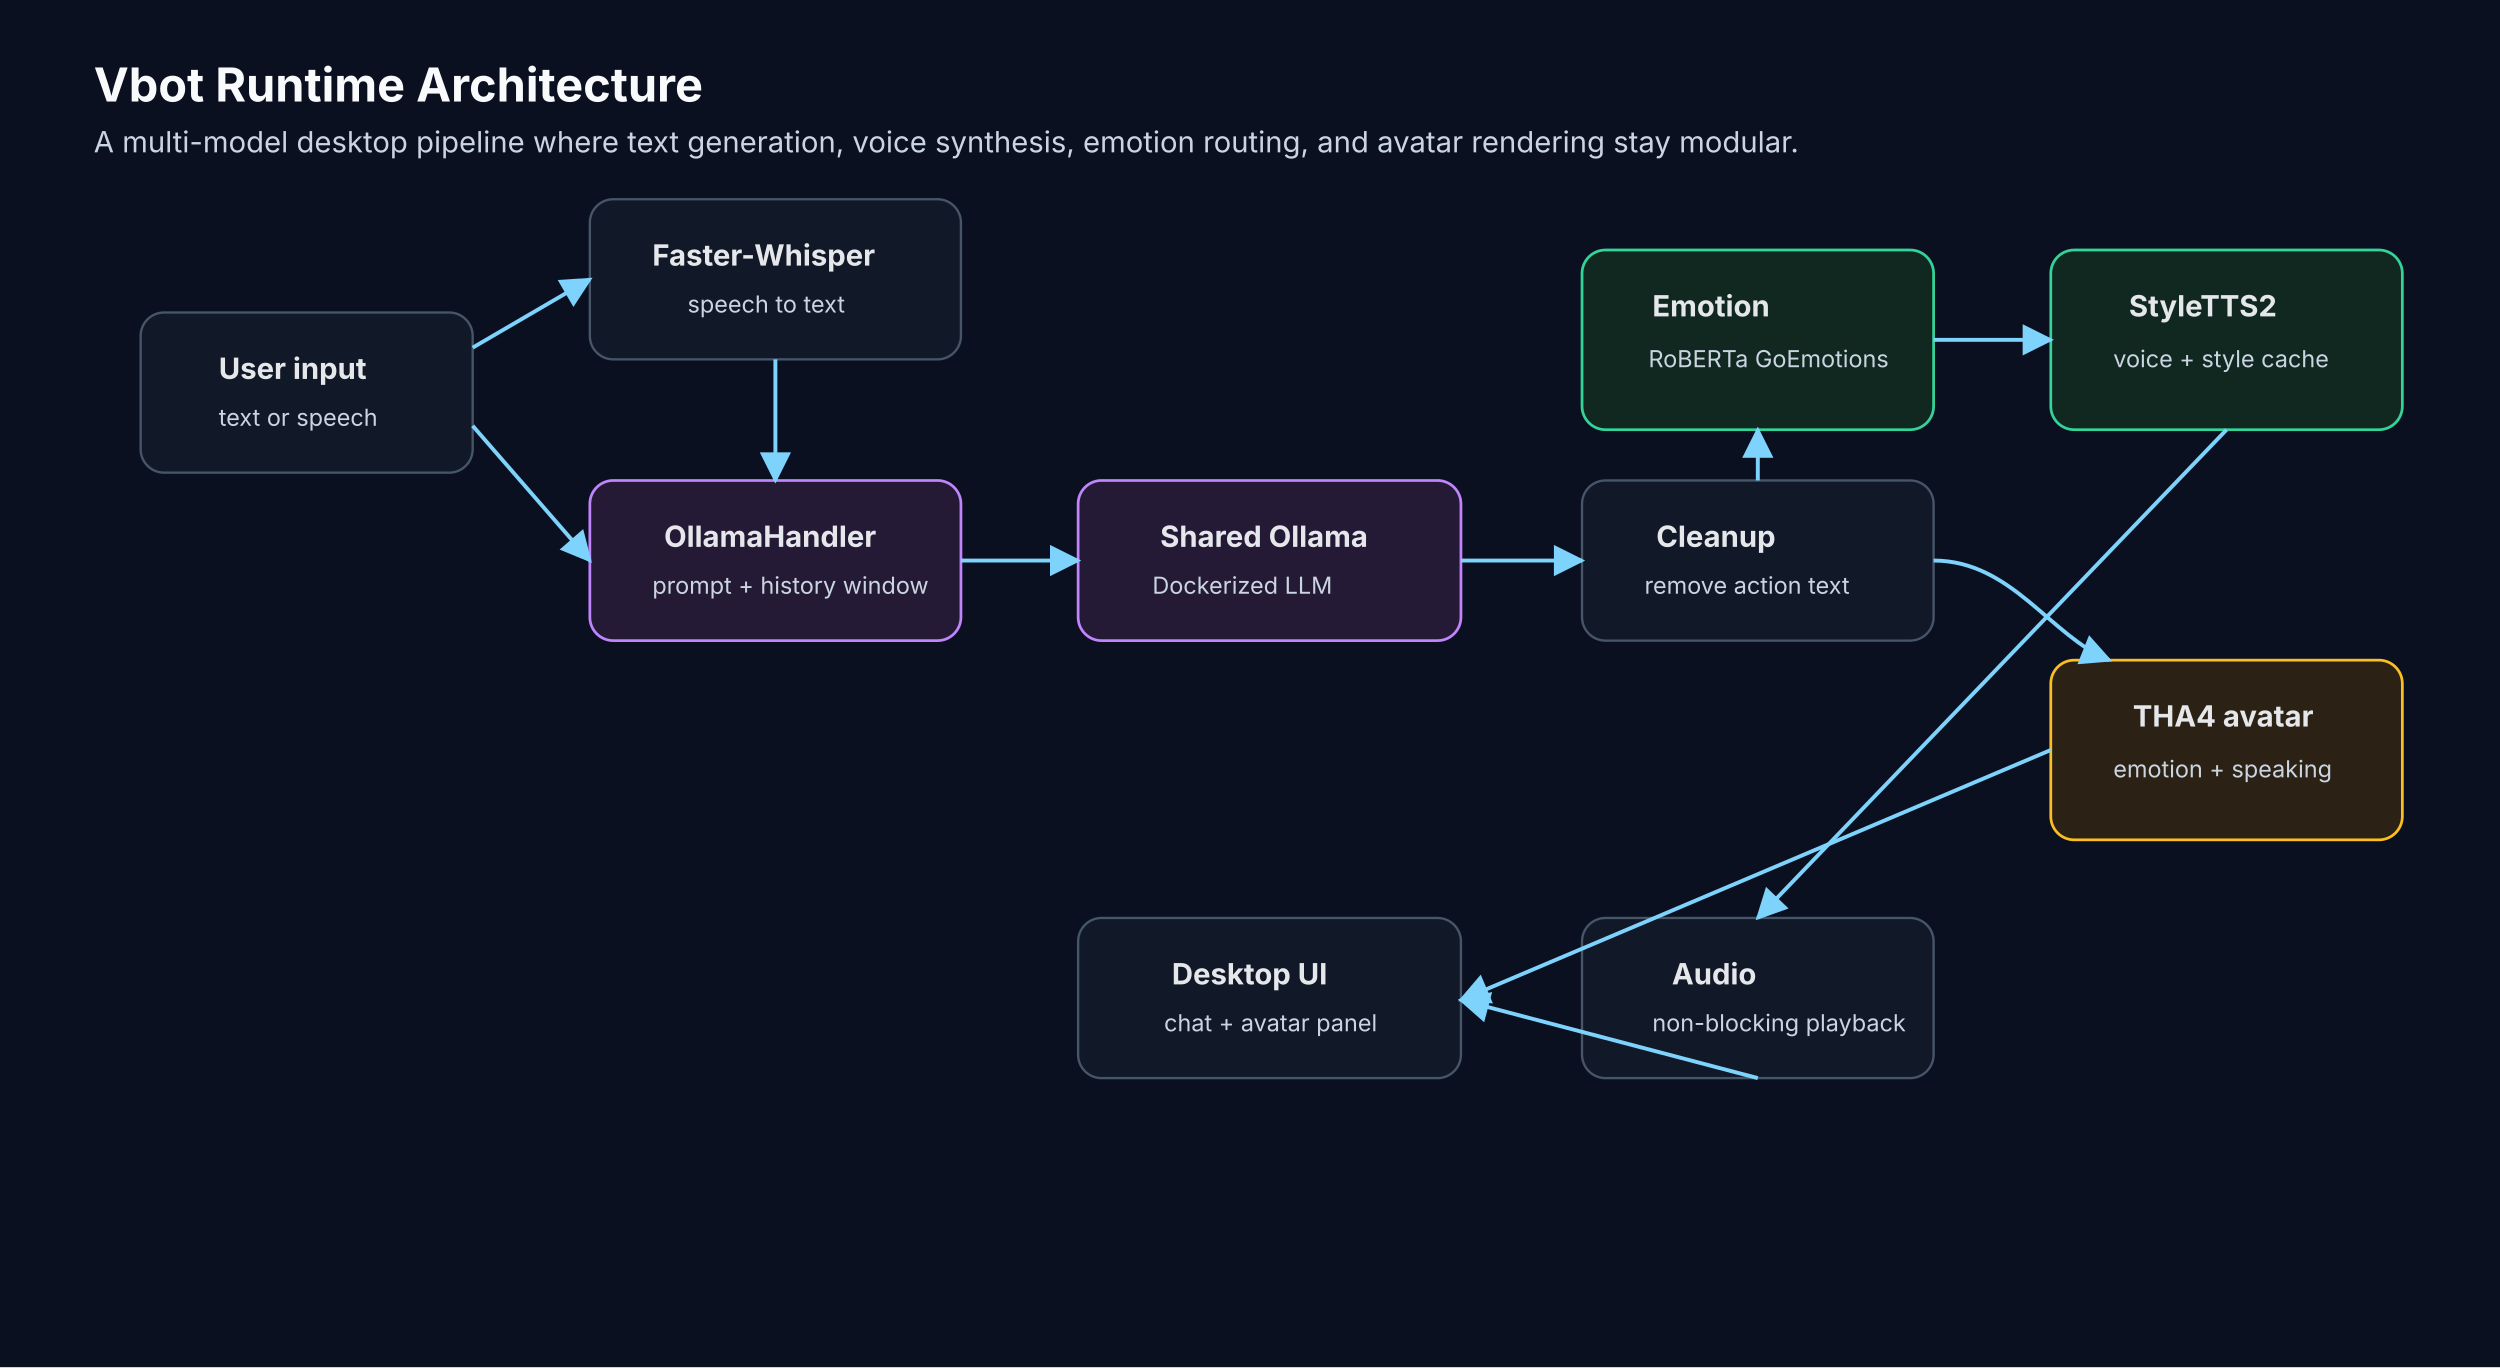
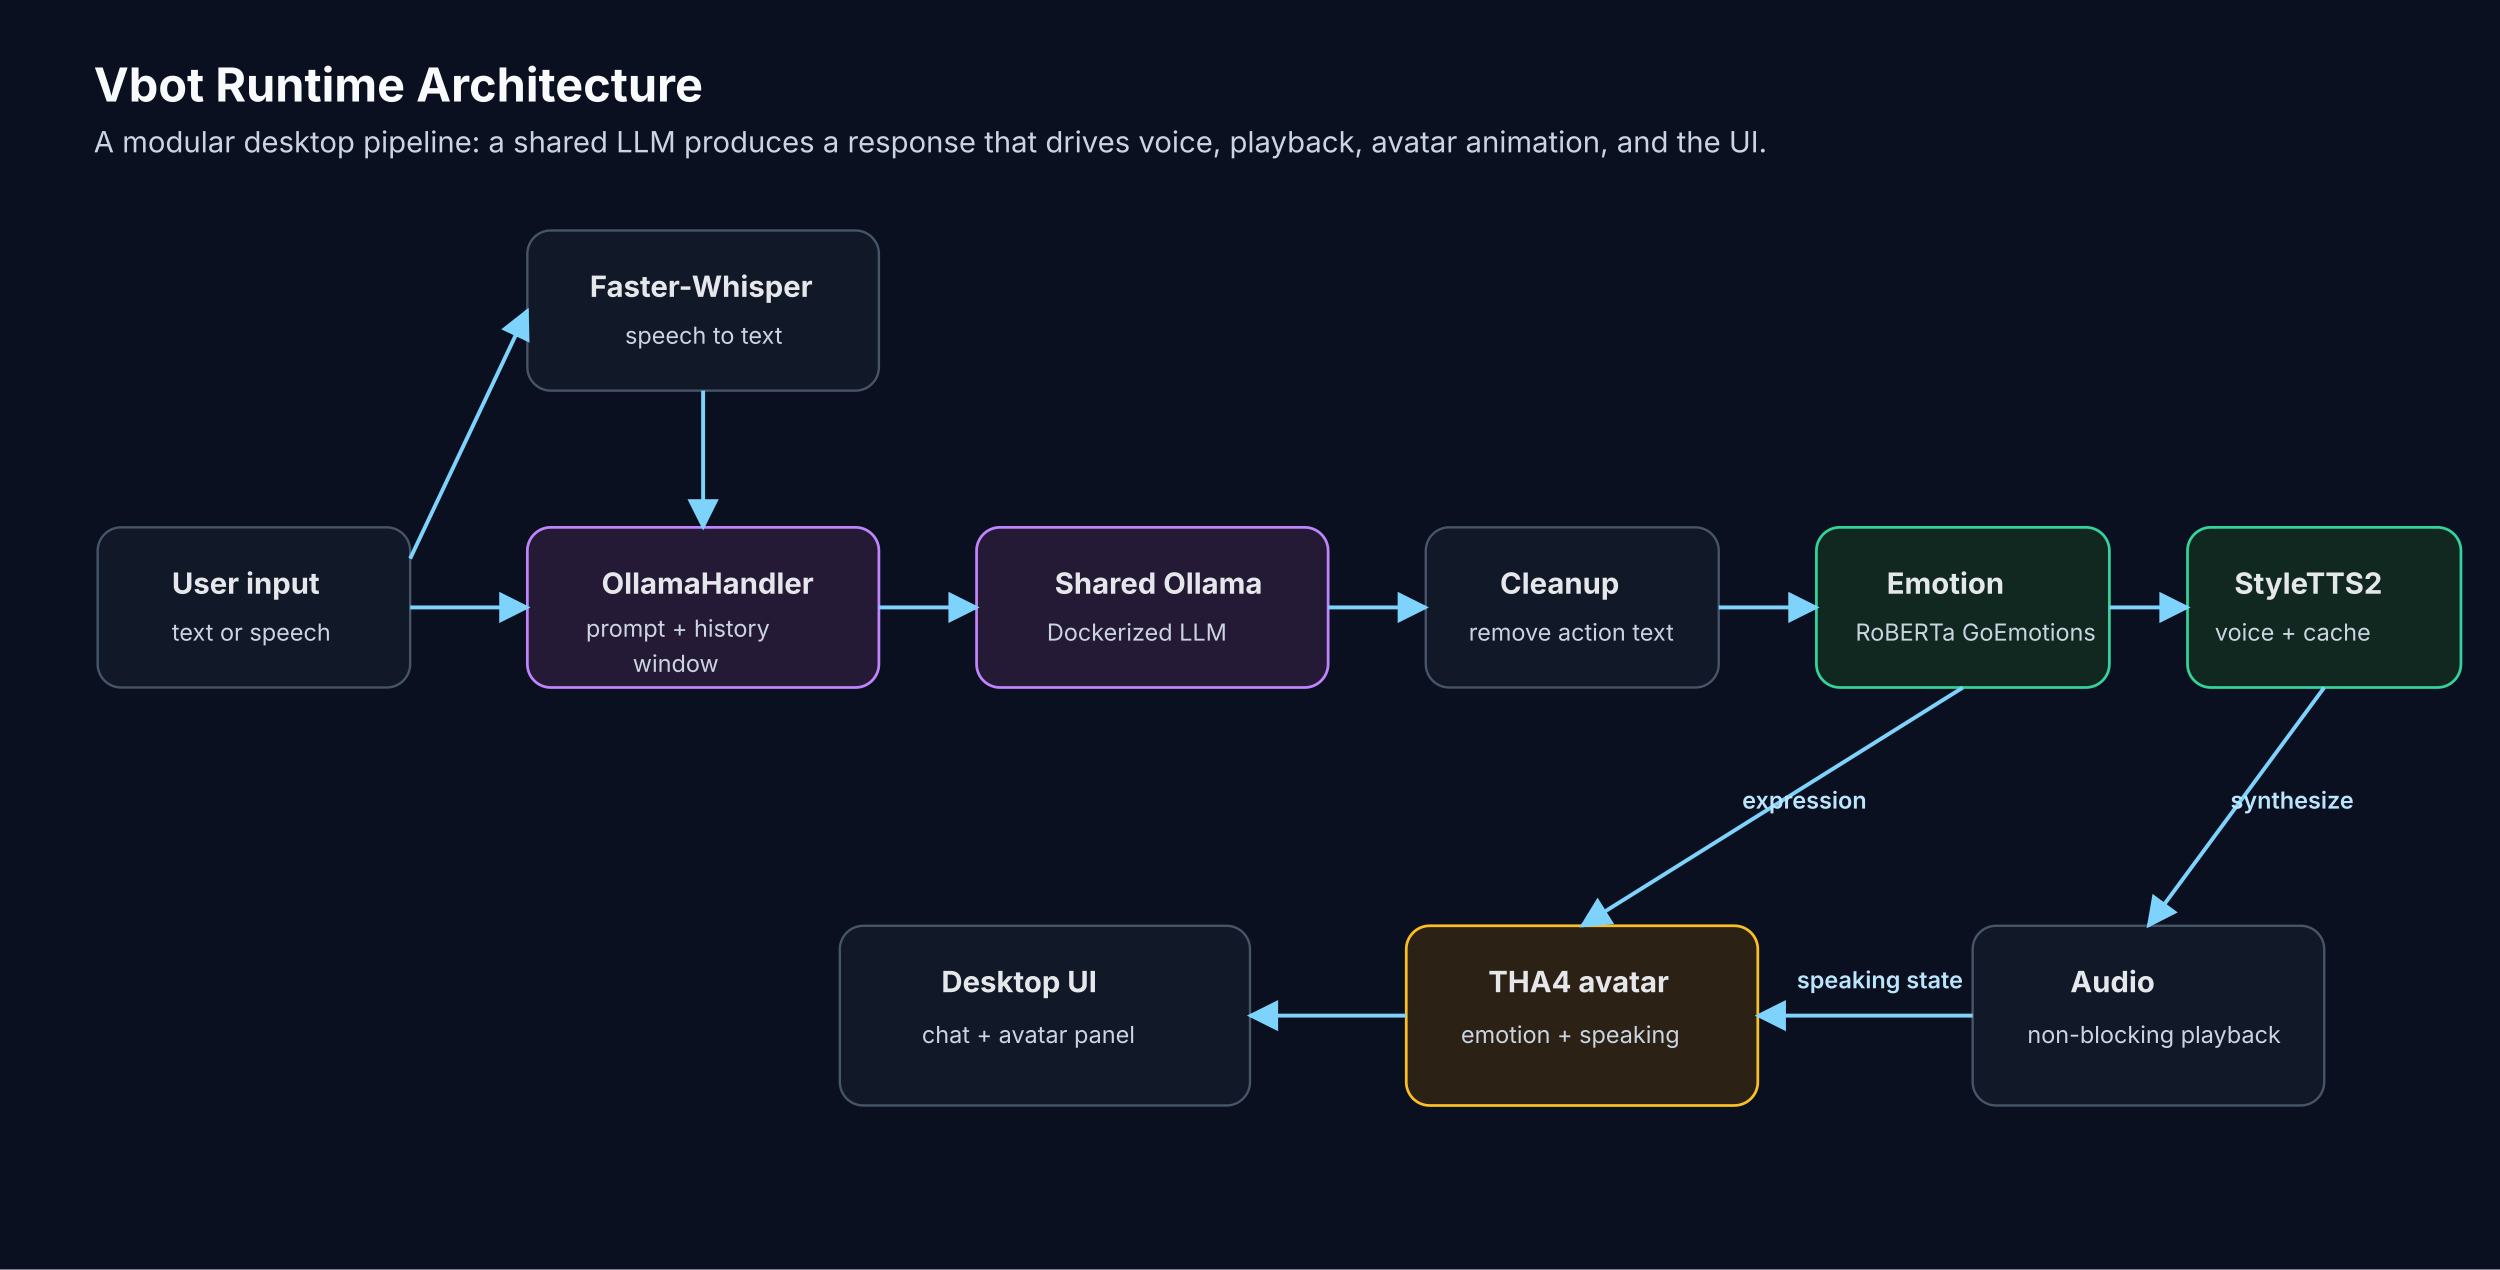
- <svg xmlns="http://www.w3.org/2000/svg" width="1280" height="700" viewBox="0 0 1280 700" role="img" aria-labelledby="title desc">
+ <svg xmlns="http://www.w3.org/2000/svg" width="1280" height="650" viewBox="0 0 1280 650" role="img" aria-labelledby="title desc">
  <defs>
    <marker id="arrow" viewBox="0 0 10 10" refX="9" refY="5" markerWidth="8" markerHeight="8" orient="auto">
      <path d="M 0 0 L 10 5 L 0 10 z" fill="#7dd3fc" />
    </marker>
    <style>
      .bg { fill: #0b1020; }
      .title { font-family: Inter, Segoe UI, Arial, sans-serif; fill: #f8fafc; font-size: 24px; font-weight: 700; }
      .sub { font-family: Inter, Segoe UI, Arial, sans-serif; fill: #cbd5e1; font-size: 15px; }
      .node { fill: #111827; stroke: #475569; stroke-width: 1.2; rx: 12; }
      .llm { fill: #251a35; stroke: #c084fc; stroke-width: 1.4; rx: 12; }
      .voice { fill: #102820; stroke: #34d399; stroke-width: 1.4; rx: 12; }
      .avatar { fill: #2b2114; stroke: #fbbf24; stroke-width: 1.4; rx: 12; }
      .txt { font-family: Inter, Segoe UI, Arial, sans-serif; fill: #e5e7eb; font-size: 15px; font-weight: 700; }
      .small { font-family: Inter, Segoe UI, Arial, sans-serif; fill: #cbd5e1; font-size: 12px; }
+       .label { font-family: Inter, Segoe UI, Arial, sans-serif; fill: #bae6fd; font-size: 12px; font-weight: 600; }
      .line { fill: none; stroke: #7dd3fc; stroke-width: 2; marker-end: url(#arrow); }
    </style>
  </defs>
-   <rect class="bg" width="1280" height="700" />
+   <rect class="bg" width="1280" height="650" />
  <text class="title" x="48" y="52">Vbot Runtime Architecture</text>
-   <text class="sub" x="48" y="78">A multi-model desktop pipeline where text generation, voice synthesis, emotion routing, and avatar rendering stay modular.</text>
-   <rect class="node" x="72" y="160" width="170" height="82" />
-   <text class="txt" x="112" y="194">User input</text>
-   <text class="small" x="112" y="218">text or speech</text>
-   <rect class="node" x="302" y="102" width="190" height="82" />
-   <text class="txt" x="334" y="136">Faster-Whisper</text>
-   <text class="small" x="352" y="160">speech to text</text>
-   <rect class="llm" x="302" y="246" width="190" height="82" />
-   <text class="txt" x="340" y="280">OllamaHandler</text>
-   <text class="small" x="334" y="304">prompt + history window</text>
-   <rect class="llm" x="552" y="246" width="196" height="82" />
-   <text class="txt" x="594" y="280">Shared Ollama</text>
-   <text class="small" x="590" y="304">Dockerized LLM</text>
-   <rect class="node" x="810" y="246" width="180" height="82" />
-   <text class="txt" x="848" y="280">Cleanup</text>
-   <text class="small" x="842" y="304">remove action text</text>
-   <rect class="voice" x="1050" y="128" width="180" height="92" />
-   <text class="txt" x="1090" y="162">StyleTTS2</text>
-   <text class="small" x="1082" y="188">voice + style cache</text>
-   <rect class="avatar" x="1050" y="338" width="180" height="92" />
-   <text class="txt" x="1092" y="372">THA4 avatar</text>
-   <text class="small" x="1082" y="398">emotion + speaking</text>
-   <rect class="voice" x="810" y="128" width="180" height="92" />
-   <text class="txt" x="846" y="162">Emotion</text>
-   <text class="small" x="844" y="188">RoBERTa GoEmotions</text>
-   <rect class="node" x="810" y="470" width="180" height="82" />
-   <text class="txt" x="856" y="504">Audio</text>
-   <text class="small" x="846" y="528">non-blocking playback</text>
-   <rect class="node" x="552" y="470" width="196" height="82" />
-   <text class="txt" x="600" y="504">Desktop UI</text>
-   <text class="small" x="596" y="528">chat + avatar panel</text>
-   <line class="line" x1="242" y1="178" x2="302" y2="143" />
-   <line class="line" x1="242" y1="218" x2="302" y2="287" />
-   <line class="line" x1="397" y1="184" x2="397" y2="246" />
-   <line class="line" x1="492" y1="287" x2="552" y2="287" />
-   <line class="line" x1="748" y1="287" x2="810" y2="287" />
-   <line class="line" x1="900" y1="246" x2="900" y2="220" />
-   <line class="line" x1="990" y1="174" x2="1050" y2="174" />
-   <path class="line" d="M 990 287 C 1030 287 1050 326 1080 338" />
-   <line class="line" x1="1140" y1="220" x2="900" y2="470" />
-   <line class="line" x1="900" y1="552" x2="748" y2="512" />
-   <line class="line" x1="1050" y1="384" x2="748" y2="512" />
+   <text class="sub" x="48" y="78">A modular desktop pipeline: a shared LLM produces a response that drives voice, playback, avatar animation, and the UI.</text>
+   <rect class="node" x="50" y="270" width="160" height="82" />
+   <text class="txt" x="88" y="304">User input</text>
+   <text class="small" x="88" y="328">text or speech</text>
+   <rect class="node" x="270" y="118" width="180" height="82" />
+   <text class="txt" x="302" y="152">Faster-Whisper</text>
+   <text class="small" x="320" y="176">speech to text</text>
+   <rect class="llm" x="270" y="270" width="180" height="82" />
+   <text class="txt" x="308" y="304">OllamaHandler</text>
+   <text class="small" x="300" y="326">prompt + history</text>
+   <text class="small" x="324" y="344">window</text>
+   <rect class="llm" x="500" y="270" width="180" height="82" />
+   <text class="txt" x="540" y="304">Shared Ollama</text>
+   <text class="small" x="536" y="328">Dockerized LLM</text>
+   <rect class="node" x="730" y="270" width="150" height="82" />
+   <text class="txt" x="768" y="304">Cleanup</text>
+   <text class="small" x="752" y="328">remove action text</text>
+   <rect class="voice" x="930" y="270" width="150" height="82" />
+   <text class="txt" x="966" y="304">Emotion</text>
+   <text class="small" x="950" y="328">RoBERTa GoEmotions</text>
+   <rect class="voice" x="1120" y="270" width="140" height="82" />
+   <text class="txt" x="1144" y="304">StyleTTS2</text>
+   <text class="small" x="1134" y="328">voice + cache</text>
+   <line class="line" x1="210" y1="311" x2="270" y2="311" />
+   <path class="line" d="M 210 286 L 270 159" />
+   <path class="line" d="M 360 200 L 360 270" />
+   <line class="line" x1="450" y1="311" x2="500" y2="311" />
+   <line class="line" x1="680" y1="311" x2="730" y2="311" />
+   <line class="line" x1="880" y1="311" x2="930" y2="311" />
+   <line class="line" x1="1080" y1="311" x2="1120" y2="311" />
+   <rect class="avatar" x="720" y="474" width="180" height="92" />
+   <text class="txt" x="762" y="508">THA4 avatar</text>
+   <text class="small" x="748" y="534">emotion + speaking</text>
+   <rect class="node" x="1010" y="474" width="180" height="92" />
+   <text class="txt" x="1060" y="508">Audio</text>
+   <text class="small" x="1038" y="534">non-blocking playback</text>
+   <rect class="node" x="430" y="474" width="210" height="92" />
+   <text class="txt" x="482" y="508">Desktop UI</text>
+   <text class="small" x="472" y="534">chat + avatar panel</text>
+   <path class="line" d="M 1190 352 L 1100 474" />
+   <text class="label" x="1142" y="414">synthesize</text>
+   <path class="line" d="M 1005 352 L 810 474" />
+   <text class="label" x="892" y="414">expression</text>
+   <line class="line" x1="1010" y1="520" x2="900" y2="520" />
+   <text class="label" x="920" y="506">speaking state</text>
+   <line class="line" x1="720" y1="520" x2="640" y2="520" />
</svg>
